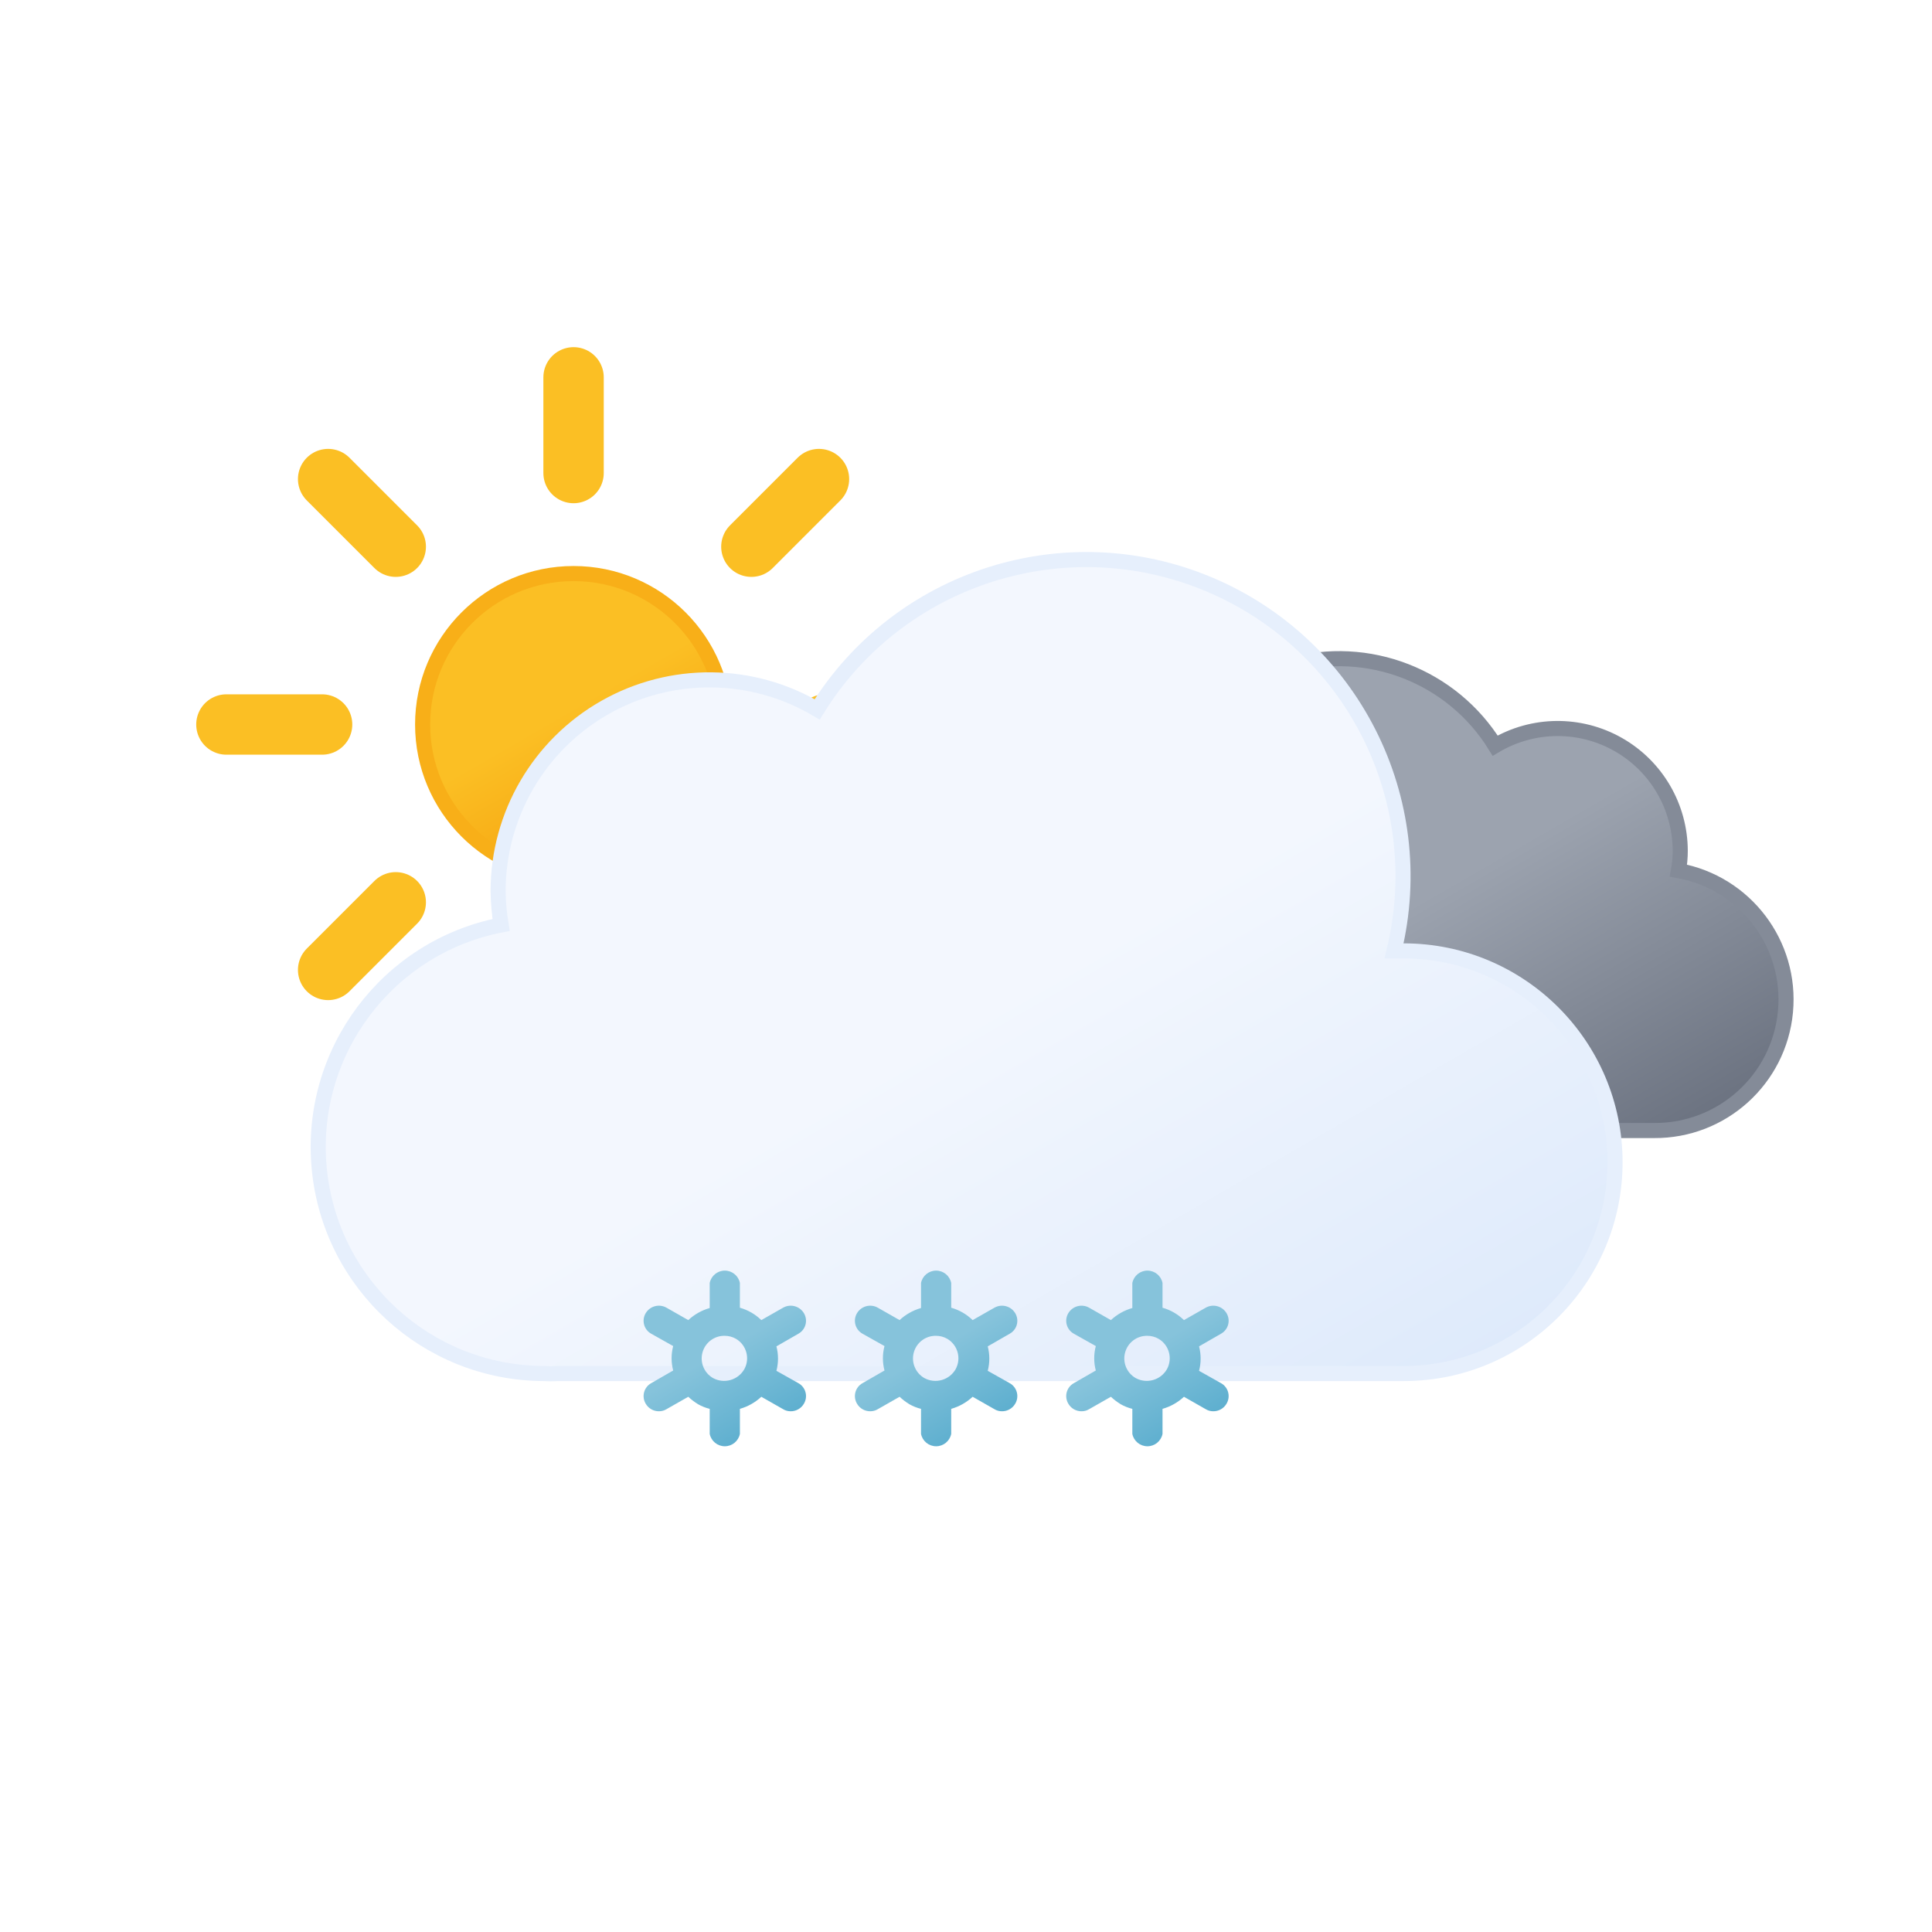
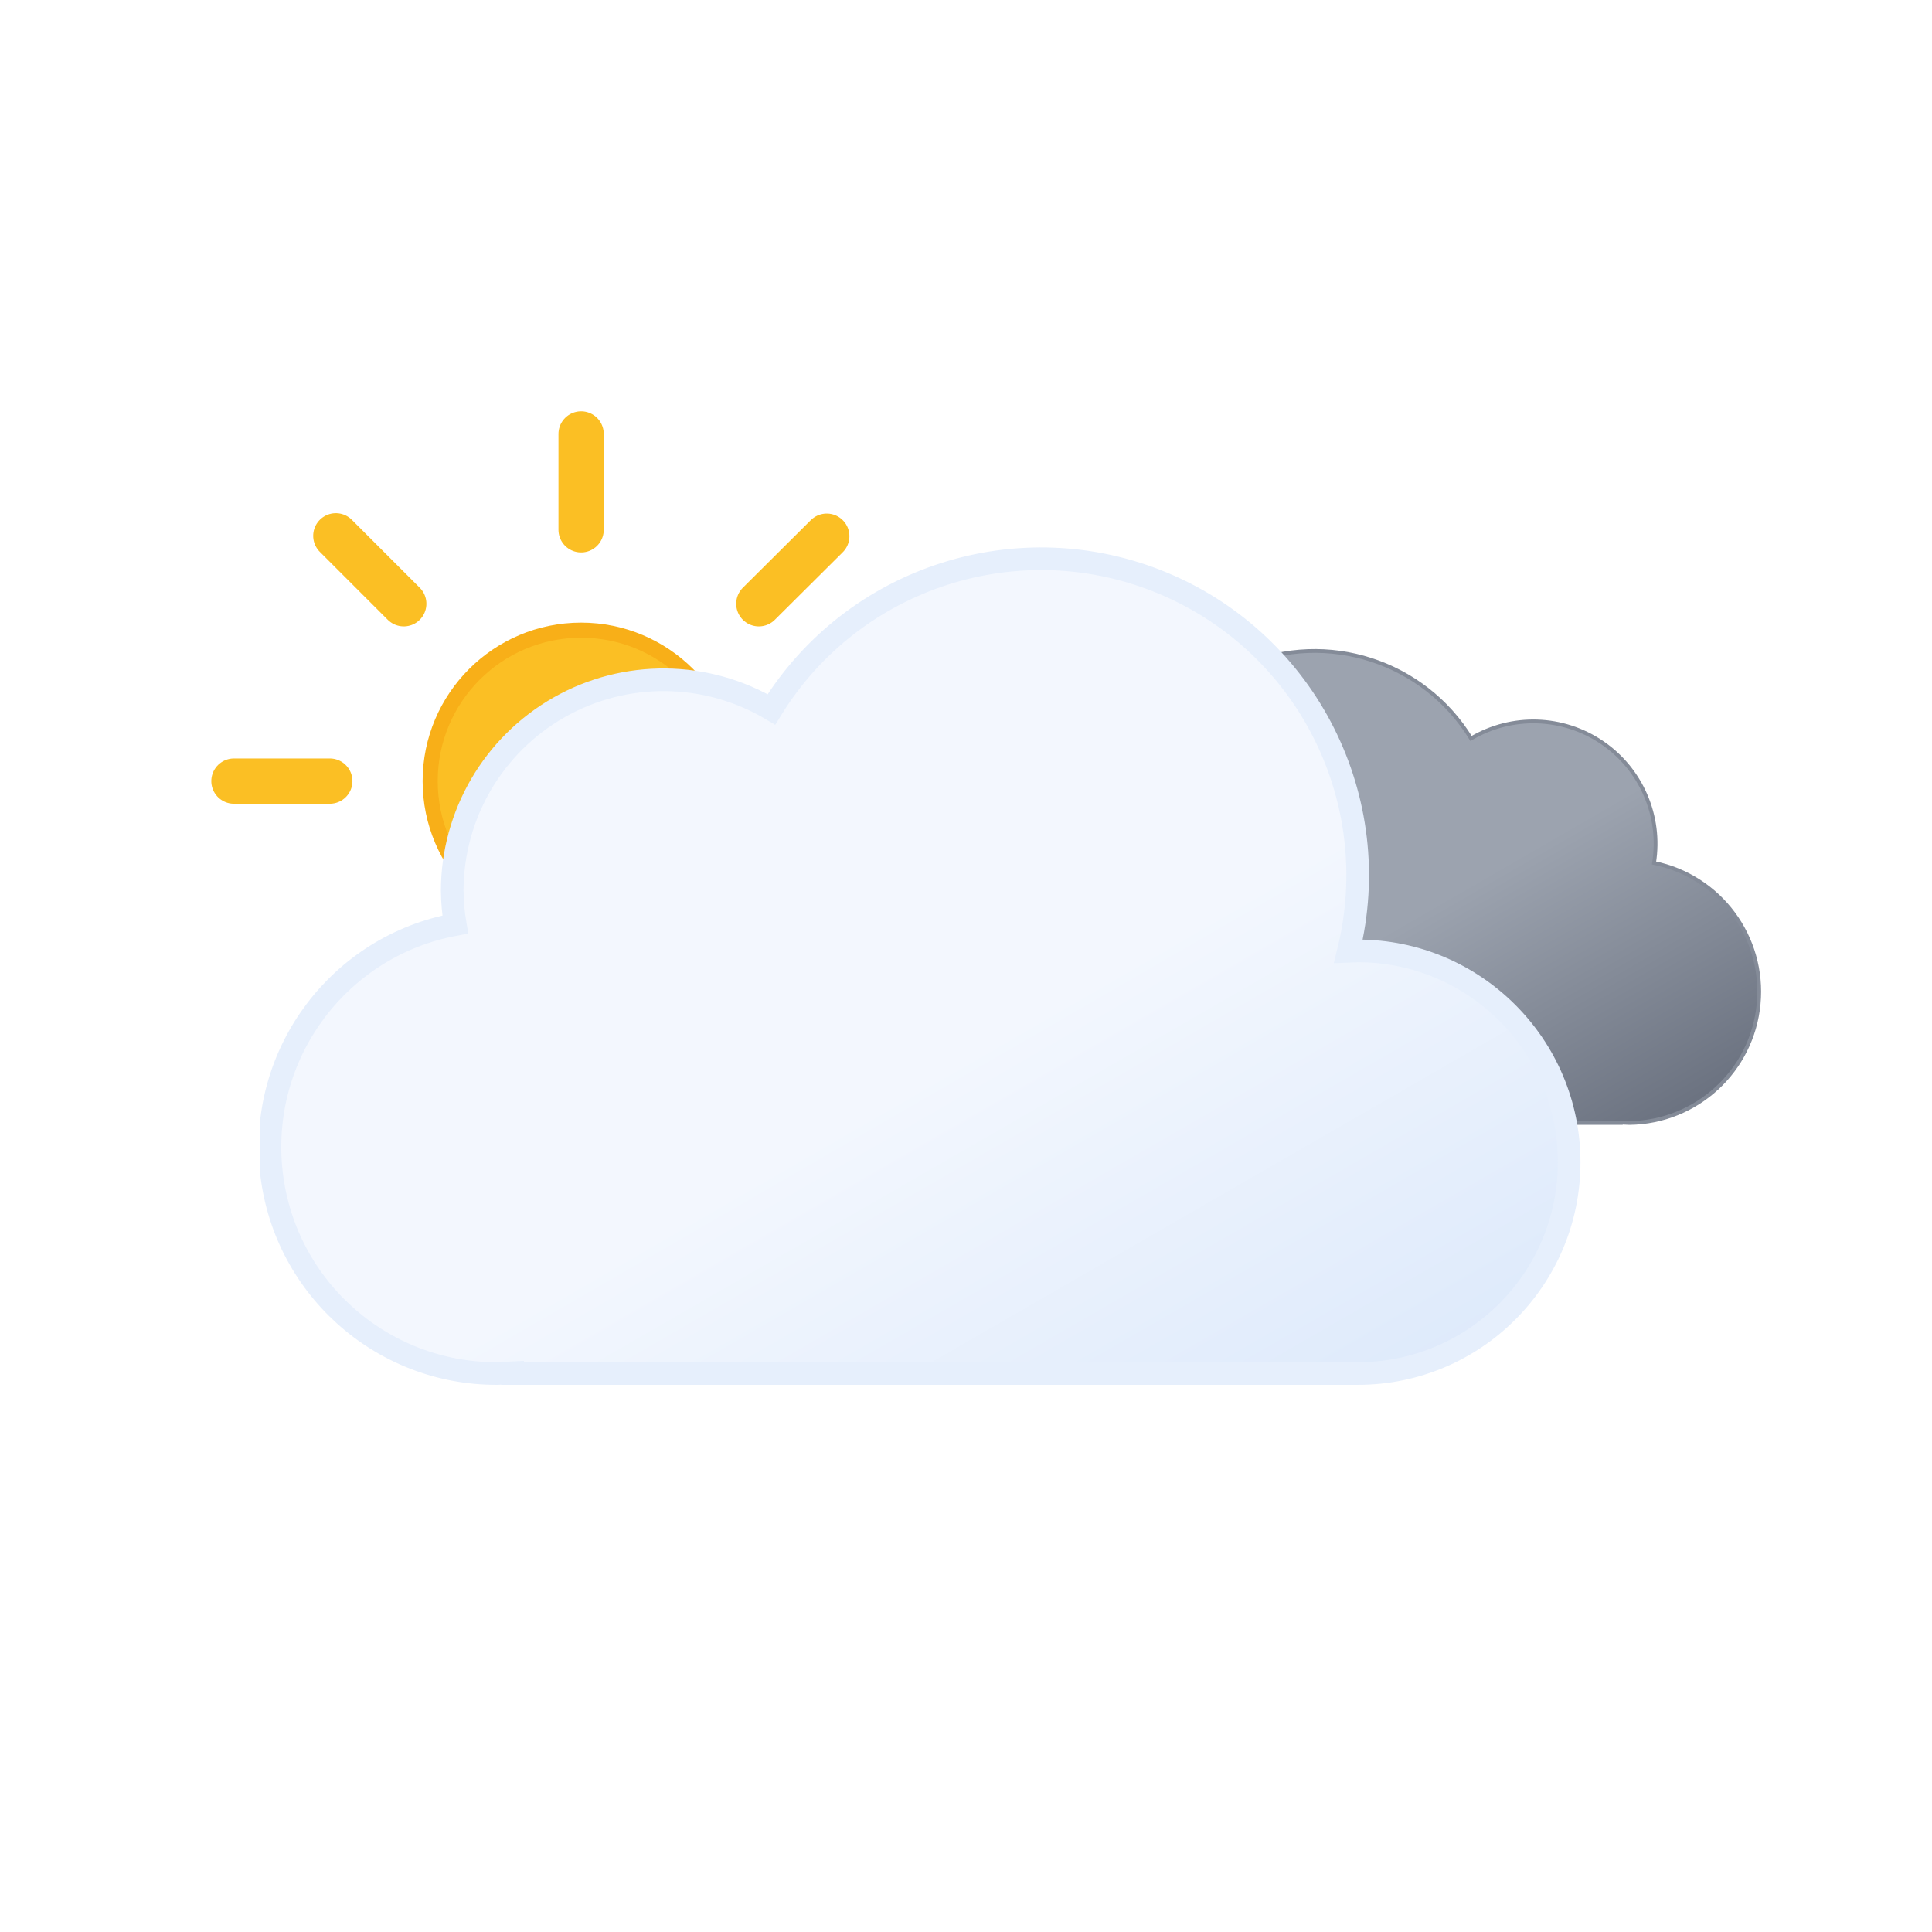
- <svg xmlns="http://www.w3.org/2000/svg" xmlns:xlink="http://www.w3.org/1999/xlink" viewBox="0 0 64 64">
+ <svg xmlns="http://www.w3.org/2000/svg" xmlns:xlink="http://www.w3.org/1999/xlink" viewBox="0 0 512 512">
  <defs>
-     <linearGradient id="b" x1="16.5" x2="21.5" y1="19.67" y2="28.33" gradientUnits="userSpaceOnUse">
+     <linearGradient id="d" x1="99.5" x2="232.6" y1="30.7" y2="261.4" gradientUnits="userSpaceOnUse">
+       <stop offset="0" stop-color="#f3f7fe" />
+       <stop offset=".5" stop-color="#f3f7fe" />
+       <stop offset="1" stop-color="#deeafb" />
+     </linearGradient>
+     <linearGradient id="c" x1="52.7" x2="133.4" y1="9.6" y2="149.3" gradientUnits="userSpaceOnUse">
+       <stop offset="0" stop-color="#9ca3af" />
+       <stop offset=".5" stop-color="#9ca3af" />
+       <stop offset="1" stop-color="#6b7280" />
+     </linearGradient>
+     <linearGradient id="a" x1="11.4" x2="32.8" y1="5.9" y2="43.1" gradientUnits="userSpaceOnUse">
+       <stop offset="0" stop-color="#86c3db" />
+       <stop offset=".5" stop-color="#86c3db" />
+       <stop offset="1" stop-color="#5eafcf" />
+     </linearGradient>
+     <linearGradient xlink:href="#a" id="k" x1="67.4" x2="88.8" y1="5.9" y2="43.1" />
+     <linearGradient xlink:href="#a" id="n" x1="123.4" x2="144.8" y1="5.9" y2="43.1" />
+     <linearGradient id="b" x1="78" x2="118" y1="63.4" y2="132.7" gradientUnits="userSpaceOnUse">
      <stop offset="0" stop-color="#fbbf24" />
-       <stop offset=".45" stop-color="#fbbf24" />
+       <stop offset=".5" stop-color="#fbbf24" />
      <stop offset="1" stop-color="#f59e0b" />
    </linearGradient>
-     <linearGradient id="c" x1="40.76" x2="50.83" y1="23" y2="40.46" gradientUnits="userSpaceOnUse">
-       <stop offset="0" stop-color="#9ca3af" />
-       <stop offset=".45" stop-color="#9ca3af" />
-       <stop offset="1" stop-color="#6b7280" />
-     </linearGradient>
-     <linearGradient id="d" x1="22.56" x2="39.2" y1="21.96" y2="50.8" gradientUnits="userSpaceOnUse">
-       <stop offset="0" stop-color="#f3f7fe" />
-       <stop offset=".45" stop-color="#f3f7fe" />
-       <stop offset="1" stop-color="#deeafb" />
-     </linearGradient>
-     <linearGradient id="a" x1="22.66" x2="25.34" y1="42.68" y2="47.32" gradientUnits="userSpaceOnUse">
-       <stop offset="0" stop-color="#86c3db" />
-       <stop offset=".45" stop-color="#86c3db" />
-       <stop offset="1" stop-color="#5eafcf" />
-     </linearGradient>
-     <linearGradient id="e" x1="29.66" x2="32.34" y1="42.68" y2="47.32" xlink:href="#a" />
-     <linearGradient id="f" x1="36.66" x2="39.34" y1="42.68" y2="47.32" xlink:href="#a" />
+     <symbol id="g" viewBox="0 0 196 196">
+       <circle cx="98" cy="98" r="40" fill="url(#b)" stroke="#f8af18" stroke-miterlimit="10" stroke-width="4" />
+       <path fill="none" stroke="#fbbf24" stroke-linecap="round" stroke-miterlimit="10" stroke-width="12" d="M98 31.4V6m0 184v-25.4M145.1 51l18-17.9M33 163l18-17.9M51 51 33 33m130.1 130.1-18-18M6 98h25.4M190 98h-25.4">
+         <animateTransform additive="sum" attributeName="transform" dur="6s" repeatCount="indefinite" type="rotate" values="0 98 98; 45 98 98" />
+       </path>
+     </symbol>
+     <symbol id="e" viewBox="0 0 200.3 126.1">
+       <path fill="url(#c)" stroke="#848b98" stroke-miterlimit="10" d="M.5 93.2a32.4 32.4 0 0032.4 32.4h129.8v-.1l2.3.1a34.8 34.8 0 006.5-68.9 32.4 32.4 0 00-48.5-33 48.6 48.6 0 00-88.6 37.1h-1.5A32.4 32.4 0 00.5 93.1Z" />
+     </symbol>
+     <symbol id="f" viewBox="0 0 350 222">
+       <path fill="url(#d)" stroke="#e6effc" stroke-miterlimit="10" stroke-width="6" d="m291 107-2.5.1A83.9 83.9 0 00135.6 43 56 56 0 0051 91a56.6 56.6 0 00.8 9A60 60 0 0063 219l4-.2v.2h224a56 56 0 000-112Z" />
+     </symbol>
+     <symbol id="h" overflow="visible" viewBox="0 0 398 222">
+       <use xlink:href="#e" width="200.3" height="126.1" transform="translate(198 27)">
+         <animateTransform additive="sum" attributeName="transform" dur="6s" repeatCount="indefinite" type="translate" values="-9 0; 9 0; -9 0" />
+       </use>
+       <use xlink:href="#f" width="350" height="222">
+         <animateTransform additive="sum" attributeName="transform" dur="6s" repeatCount="indefinite" type="translate" values="-18 0; 18 0; -18 0" />
+       </use>
+     </symbol>
+     <symbol id="q" overflow="visible" viewBox="0 0 410.8 258">
+       <use xlink:href="#g" width="196" height="196" />
+       <use xlink:href="#h" width="398" height="222" transform="translate(12.84 36)" />
+     </symbol>
+     <symbol id="r" overflow="visible" viewBox="0 0 156.2 49">
+       <g>
+         <path fill="url(#a)" stroke="#86c3db" stroke-miterlimit="10" d="m41.7 31-5.8-3.3a13.7 13.7 0 000-6.5l5.8-3.2a4 4 0 001.5-5.5 4 4 0 00-5.6-1.5l-5.8 3.3a13.6 13.6 0 00-2.6-2 13.8 13.8 0 00-3-1.3V4.5a4 4 0 00-8.1 0v6.6a14.3 14.3 0 00-5.7 3.2L6.6 11A4 4 0 001 12.5 4 4 0 002.5 18l5.8 3.3a13.7 13.7 0 000 6.5L2.5 31A4 4 0 001 36.5a4 4 0 003.5 2 4 4 0 002-.5l5.8-3.3a13.6 13.6 0 002.6 2 13.8 13.8 0 003 1.2v6.6a4 4 0 008.2 0v-6.6a14.2 14.2 0 005.6-3.2l6 3.3a4 4 0 002 .5 4 4 0 003.4-2 4 4 0 00-1.4-5.5ZM19 29.7a6 6 0 01-2.3-8.2 6.1 6.1 0 015.3-3 6.2 6.2 0 013 .8 6 6 0 012.2 8.2 6.1 6.1 0 01-8.2 2.2Z" opacity="0">
+           <animateTransform additive="sum" attributeName="transform" dur="6s" repeatCount="indefinite" type="rotate" values="0 24 24; 360 24 24" />
+           <animate id="i" attributeName="opacity" begin="0s; i.end+1s" dur="2s" keyTimes="0; .17; .83; 1" values="0; 1; 1; 0" />
+         </path>
+         <animateTransform id="j" additive="sum" attributeName="transform" begin="0s; j.end+1s" dur="2s" type="translate" values="0 -36; 0 92;" />
+       </g>
+       <g>
+         <path fill="url(#k)" stroke="#86c3db" stroke-miterlimit="10" d="m97.7 31-5.8-3.3a13.7 13.7 0 000-6.5l5.8-3.2a4 4 0 001.5-5.5 4 4 0 00-5.6-1.5l-5.8 3.3a13.6 13.6 0 00-2.6-2 13.8 13.8 0 00-3-1.3V4.5a4 4 0 00-8.1 0v6.6a14.3 14.3 0 00-5.7 3.2L62.6 11a4 4 0 00-5.6 1.5 4 4 0 001.5 5.5l5.8 3.3a13.7 13.7 0 000 6.5L58.5 31a4 4 0 00-1.5 5.5 4 4 0 003.5 2 4 4 0 002-.5l5.8-3.3a13.6 13.6 0 002.7 2 13.8 13.8 0 003 1.2v6.6a4 4 0 008 0v-6.6a14.2 14.2 0 005.7-3.2l6 3.3a4 4 0 002 .5 4 4 0 003.4-2 4 4 0 00-1.4-5.5ZM75 29.7a6 6 0 01-2.3-8.2 6.1 6.1 0 015.3-3 6.2 6.2 0 013 .8 6 6 0 012.2 8.2 6.1 6.1 0 01-8.2 2.2Z" opacity="0">
+           <animateTransform additive="sum" attributeName="transform" dur="6s" repeatCount="indefinite" type="rotate" values="0 80 24; 360 80 24" />
+           <animate id="l" attributeName="opacity" begin="-.83s; l.end+1s" dur="2s" keyTimes="0; .17; .83; 1" values="0; 1; 1; 0" />
+         </path>
+         <animateTransform id="m" additive="sum" attributeName="transform" begin="-.83s; m.end+1s" dur="2s" type="translate" values="0 -36; 0 92;" />
+       </g>
+       <g>
+         <path fill="url(#n)" stroke="#86c3db" stroke-miterlimit="10" d="m153.7 31-5.8-3.3a13.7 13.7 0 000-6.5l5.8-3.2a4 4 0 001.5-5.5 4 4 0 00-5.6-1.5l-5.8 3.3a13.6 13.6 0 00-2.6-2 13.8 13.8 0 00-3-1.3V4.5a4 4 0 00-8.1 0v6.6a14.3 14.3 0 00-5.7 3.2l-5.8-3.3a4 4 0 00-5.6 1.5 4 4 0 001.5 5.5l5.8 3.3a13.7 13.7 0 000 6.5l-5.8 3.2a4 4 0 00-1.5 5.5 4 4 0 003.5 2 4 4 0 002-.5l5.8-3.3a13.6 13.6 0 002.7 2 13.8 13.8 0 003 1.2v6.6a4 4 0 008 0v-6.6a14.2 14.2 0 005.7-3.2l5.8 3.3a4 4 0 002 .5 4 4 0 003.5-2 4 4 0 00-1.3-5.5ZM131 29.7a6 6 0 01-2.3-8.2 6.1 6.1 0 015.3-3 6.2 6.2 0 013 .8 6 6 0 012.2 8.2 6.1 6.1 0 01-8.2 2.2Z" opacity="0">
+           <animateTransform additive="sum" attributeName="transform" dur="6s" repeatCount="indefinite" type="rotate" values="0 136 24; 360 136 24" />
+           <animate id="o" attributeName="opacity" begin=".83s; o.end+1s" dur="2s" keyTimes="0; .17; .83; 1" values="0; 1; 1; 0" />
+         </path>
+         <animateTransform id="p" additive="sum" attributeName="transform" begin=".83s; p.end+1s" dur="2s" type="translate" values="0 -36; 0 92;" />
+       </g>
+     </symbol>
  </defs>
-   <circle cx="19" cy="24" r="5" fill="url(#b)" stroke="#f8af18" stroke-miterlimit="10" stroke-width=".5" />
-   <path fill="none" stroke="#fbbf24" stroke-linecap="round" stroke-miterlimit="10" stroke-width="2" d="M19 15.67V12.5m0 23v-3.17m5.89-14.22 2.24-2.24M10.87 32.13l2.24-2.24m0-11.78-2.24-2.24m16.26 16.26-2.24-2.24M7.5 24h3.17m19.83 0h-3.17">
-     <animateTransform attributeName="transform" dur="45s" repeatCount="indefinite" type="rotate" values="0 19 24; 360 19 24" />
-   </path>
-   <path fill="url(#c)" stroke="#848b98" stroke-miterlimit="10" stroke-width=".5" d="M34.23 33.45a4.05 4.05 0 0 0 4.05 4h16.51a4.34 4.34 0 0 0 .81-8.61 3.52 3.52 0 0 0 .06-.66 4.06 4.06 0 0 0-6.13-3.48 6.08 6.08 0 0 0-11.25 3.19 6.34 6.34 0 0 0 .18 1.46h-.18a4.05 4.05 0 0 0-4.05 4.1z">
-     <animateTransform attributeName="transform" dur="7s" repeatCount="indefinite" type="translate" values="-2.1 0; 2.1 0; -2.1 0" />
-   </path>
-   <path fill="url(#d)" stroke="#e6effc" stroke-miterlimit="10" stroke-width=".5" d="M46.5 31.5h-.32a10.49 10.49 0 0 0-19.11-8 7 7 0 0 0-10.57 6 7.21 7.21 0 0 0 .1 1.14A7.5 7.5 0 0 0 18 45.5a4.19 4.19 0 0 0 .5 0h28a7 7 0 0 0 0-14z">
-     <animateTransform attributeName="transform" dur="7s" repeatCount="indefinite" type="translate" values="-3 0; 3 0; -3 0" />
-   </path>
-   <path fill="url(#a)" d="m26.45 45.82-.73-.41a1.59 1.59 0 0 0 0-.81l.73-.42a.49.49 0 0 0 .18-.68.51.51 0 0 0-.69-.18l-.72.41a1.66 1.66 0 0 0-.71-.41v-.82a.51.51 0 0 0-1 0v.83a1.74 1.74 0 0 0-.71.4l-.72-.41a.51.51 0 0 0-.69.18.49.49 0 0 0 .18.68l.73.41a1.59 1.59 0 0 0 0 .81l-.73.42a.49.49 0 0 0-.18.68.5.5 0 0 0 .44.25.47.47 0 0 0 .25-.07l.72-.41a2 2 0 0 0 .33.25 1.5 1.5 0 0 0 .38.15v.83a.51.51 0 0 0 1 0v-.83a1.74 1.74 0 0 0 .71-.4l.72.41a.47.47 0 0 0 .25.07.5.5 0 0 0 .44-.25.49.49 0 0 0-.18-.68zm-2.83-.17a.75.75 0 0 1 .38-1.4.75.75 0 0 1 .38.1.75.75 0 0 1 .28 1 .77.77 0 0 1-1.04.3z">
-     <animateTransform additive="sum" attributeName="transform" begin="-2.7s" dur="4s" repeatCount="indefinite" type="translate" values="1 -6; -1 12" />
-     <animateTransform additive="sum" attributeName="transform" begin="-2.7s" dur="4s" repeatCount="indefinite" type="rotate" values="-45 24 45; 45 24 45" />
-     <animate attributeName="opacity" begin="-2.7s" dur="4s" repeatCount="indefinite" values="0;1;1;1;0" />
-   </path>
-   <path fill="url(#e)" d="m33.45 45.82-.73-.41a1.59 1.59 0 0 0 0-.81l.73-.42a.49.49 0 0 0 .18-.68.51.51 0 0 0-.69-.18l-.72.41a1.66 1.66 0 0 0-.71-.41v-.82a.51.51 0 0 0-1 0v.83a1.74 1.74 0 0 0-.71.4l-.72-.41a.51.51 0 0 0-.69.18.49.49 0 0 0 .18.68l.73.41a1.59 1.59 0 0 0 0 .81l-.73.42a.49.49 0 0 0-.18.68.5.5 0 0 0 .44.25.47.47 0 0 0 .25-.07l.72-.41a2 2 0 0 0 .33.25 1.5 1.5 0 0 0 .38.15v.83a.51.51 0 0 0 1 0v-.83a1.74 1.74 0 0 0 .71-.4l.72.41a.47.47 0 0 0 .25.07.5.5 0 0 0 .44-.25.49.49 0 0 0-.18-.68zm-2.83-.17a.75.75 0 0 1 .38-1.4.75.75 0 0 1 .38.1.75.75 0 0 1 .28 1 .77.77 0 0 1-1.04.3z">
-     <animateTransform additive="sum" attributeName="transform" dur="4s" repeatCount="indefinite" type="translate" values="-1 -6; 1 12" />
-     <animateTransform additive="sum" attributeName="transform" dur="4s" repeatCount="indefinite" type="rotate" values="-45 31 45; 45 31 45" />
-     <animate attributeName="opacity" dur="4s" repeatCount="indefinite" values="0;1;1;1;0" />
-   </path>
-   <path fill="url(#f)" d="m40.45 45.82-.73-.41a1.59 1.59 0 0 0 0-.81l.73-.42a.49.49 0 0 0 .18-.68.51.51 0 0 0-.69-.18l-.72.41a1.66 1.66 0 0 0-.71-.41v-.82a.51.51 0 0 0-1 0v.83a1.74 1.74 0 0 0-.71.4l-.72-.41a.51.51 0 0 0-.69.18.49.49 0 0 0 .18.68l.73.41a1.59 1.59 0 0 0 0 .81l-.73.42a.49.49 0 0 0-.18.68.5.5 0 0 0 .44.25.47.47 0 0 0 .25-.07l.72-.41a2 2 0 0 0 .33.25 1.5 1.5 0 0 0 .38.15v.83a.51.51 0 0 0 1 0v-.83a1.74 1.74 0 0 0 .71-.4l.72.41a.47.47 0 0 0 .25.07.5.5 0 0 0 .44-.25.49.49 0 0 0-.18-.68zm-2.83-.17a.75.75 0 0 1 .38-1.4.75.75 0 0 1 .38.1.75.75 0 0 1 .28 1 .77.77 0 0 1-1.04.3z">
-     <animateTransform additive="sum" attributeName="transform" begin="-1.3s" dur="4s" repeatCount="indefinite" type="translate" values="1 -6; -1 12" />
-     <animateTransform additive="sum" attributeName="transform" begin="-1.3s" dur="4s" repeatCount="indefinite" type="rotate" values="-45 38 45; 45 38 45" />
-     <animate attributeName="opacity" begin="-1.3s" dur="4s" repeatCount="indefinite" values="0;1;1;1;0" />
-   </path>
+   <use xlink:href="#q" width="410.8" height="258" transform="translate(56 109)" />
+   <use xlink:href="#r" width="156.2" height="49" transform="translate(177.9 337.5)" />
</svg>
